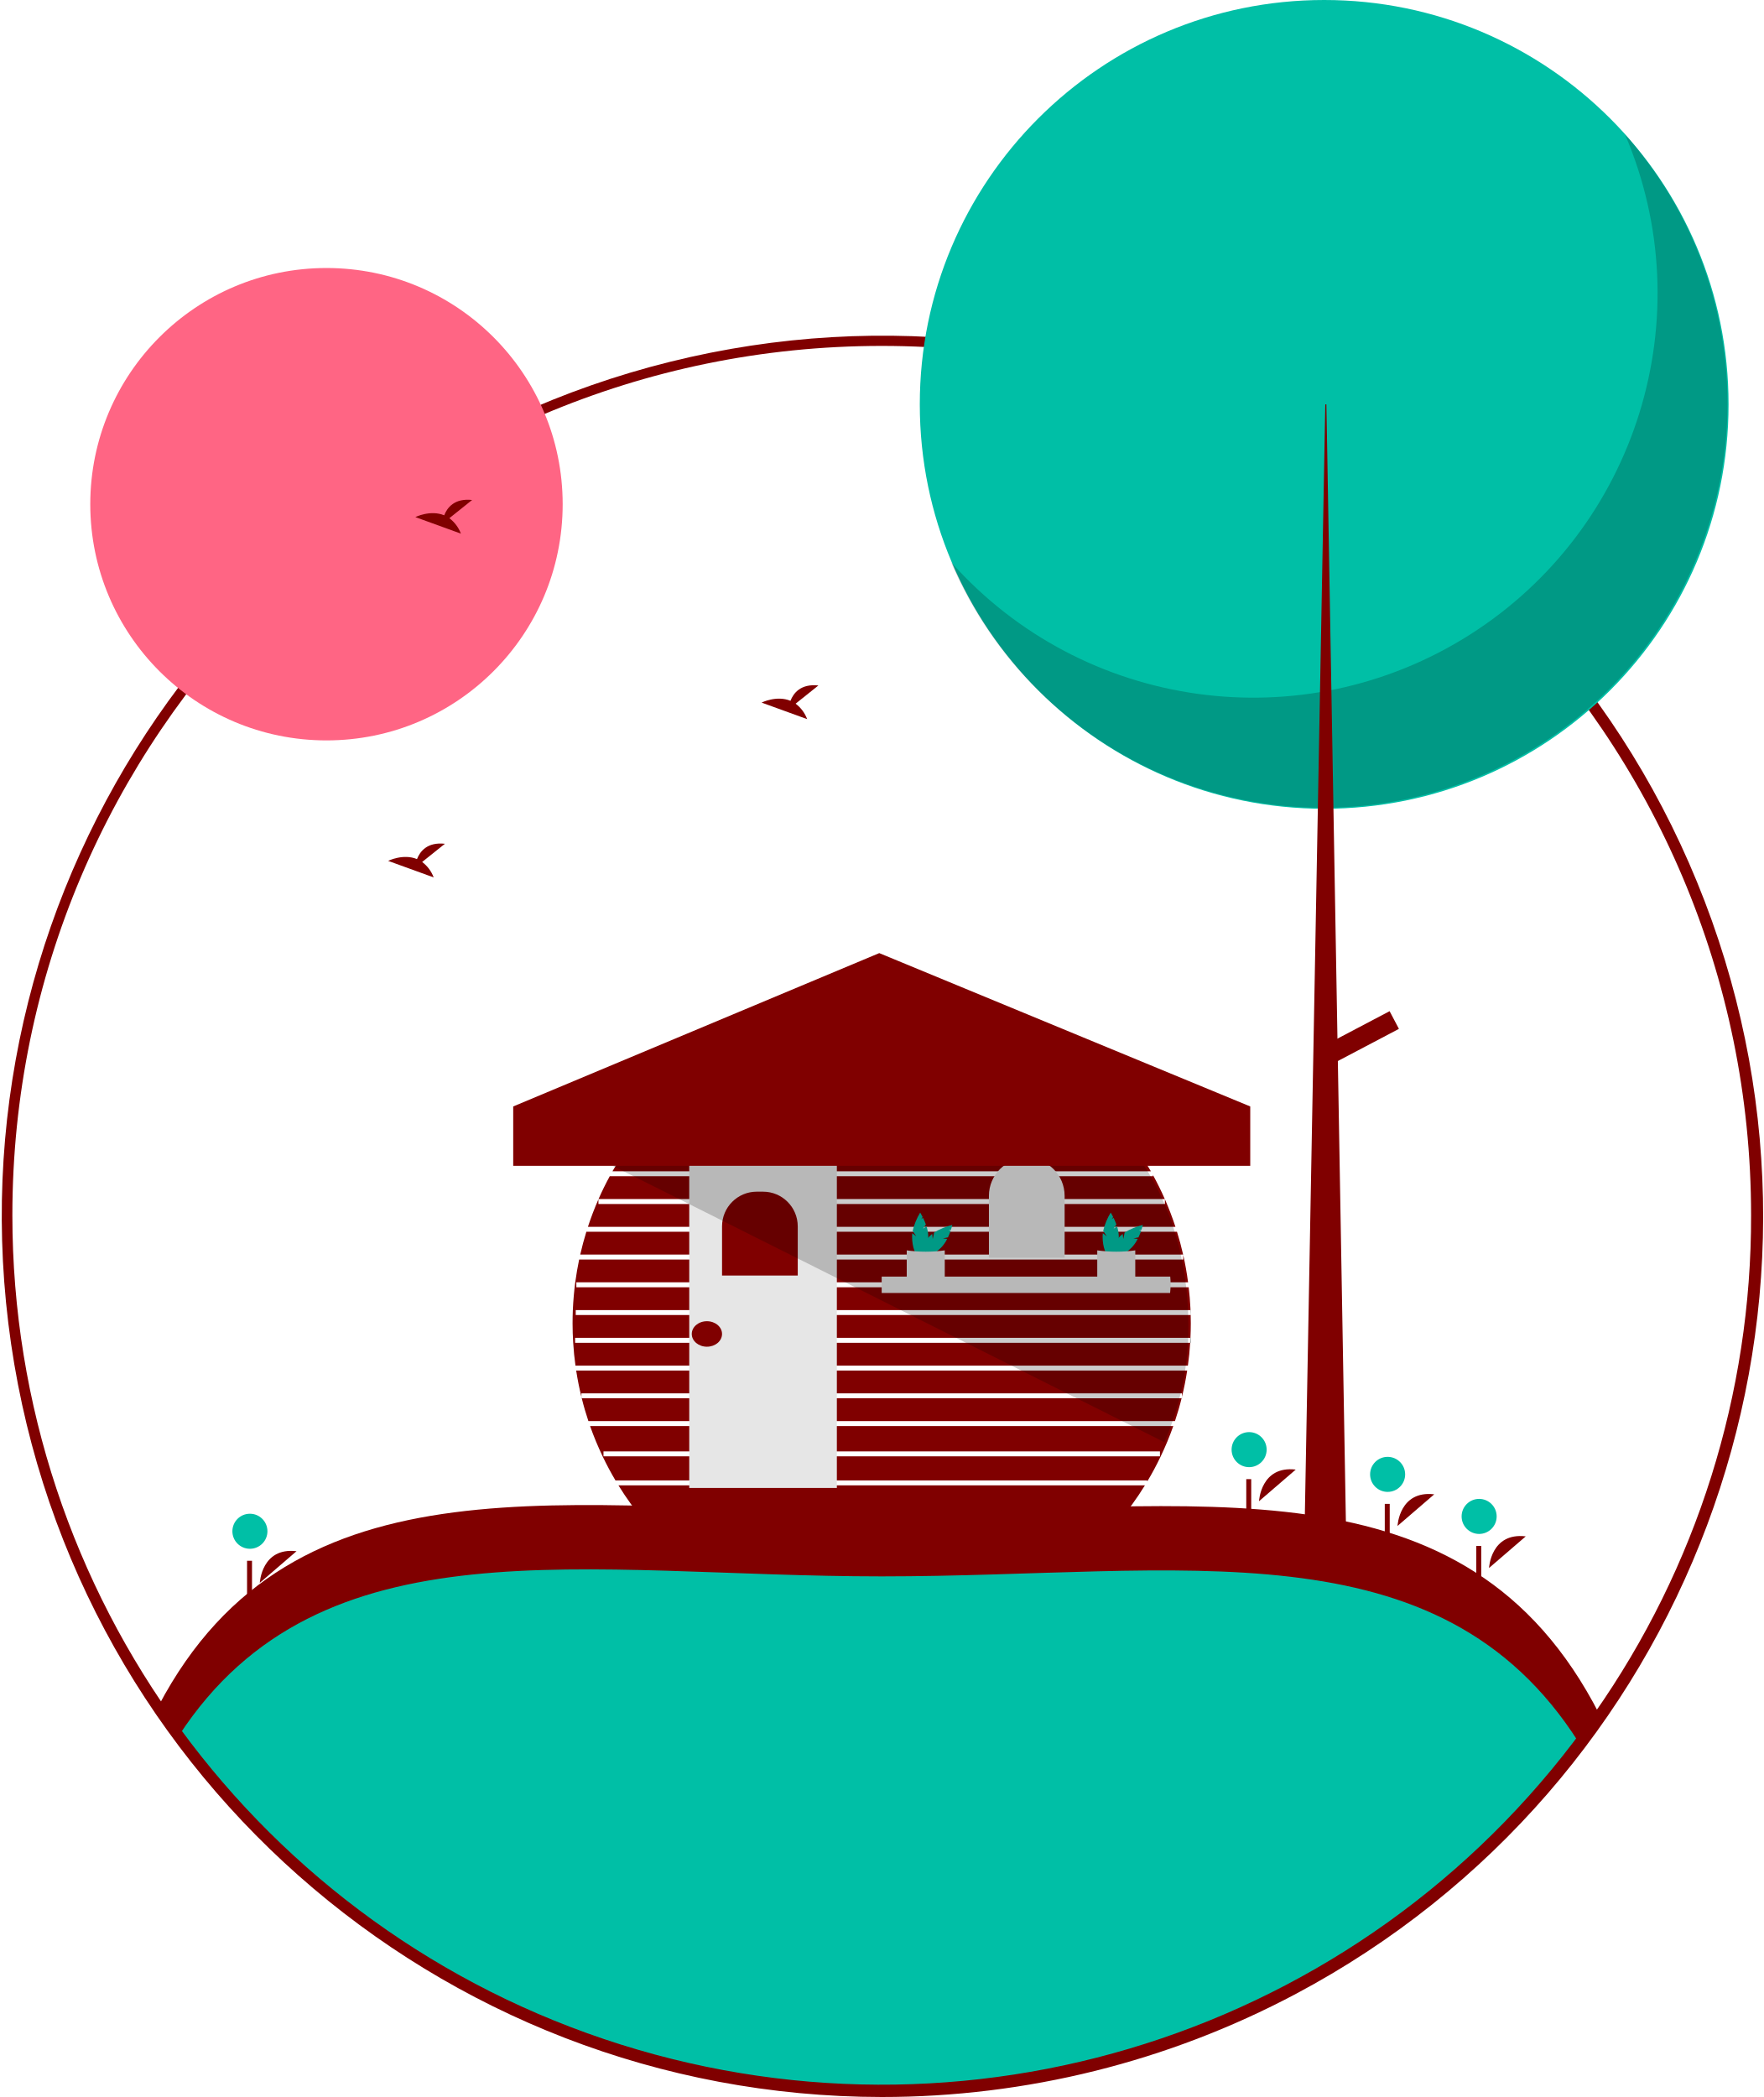
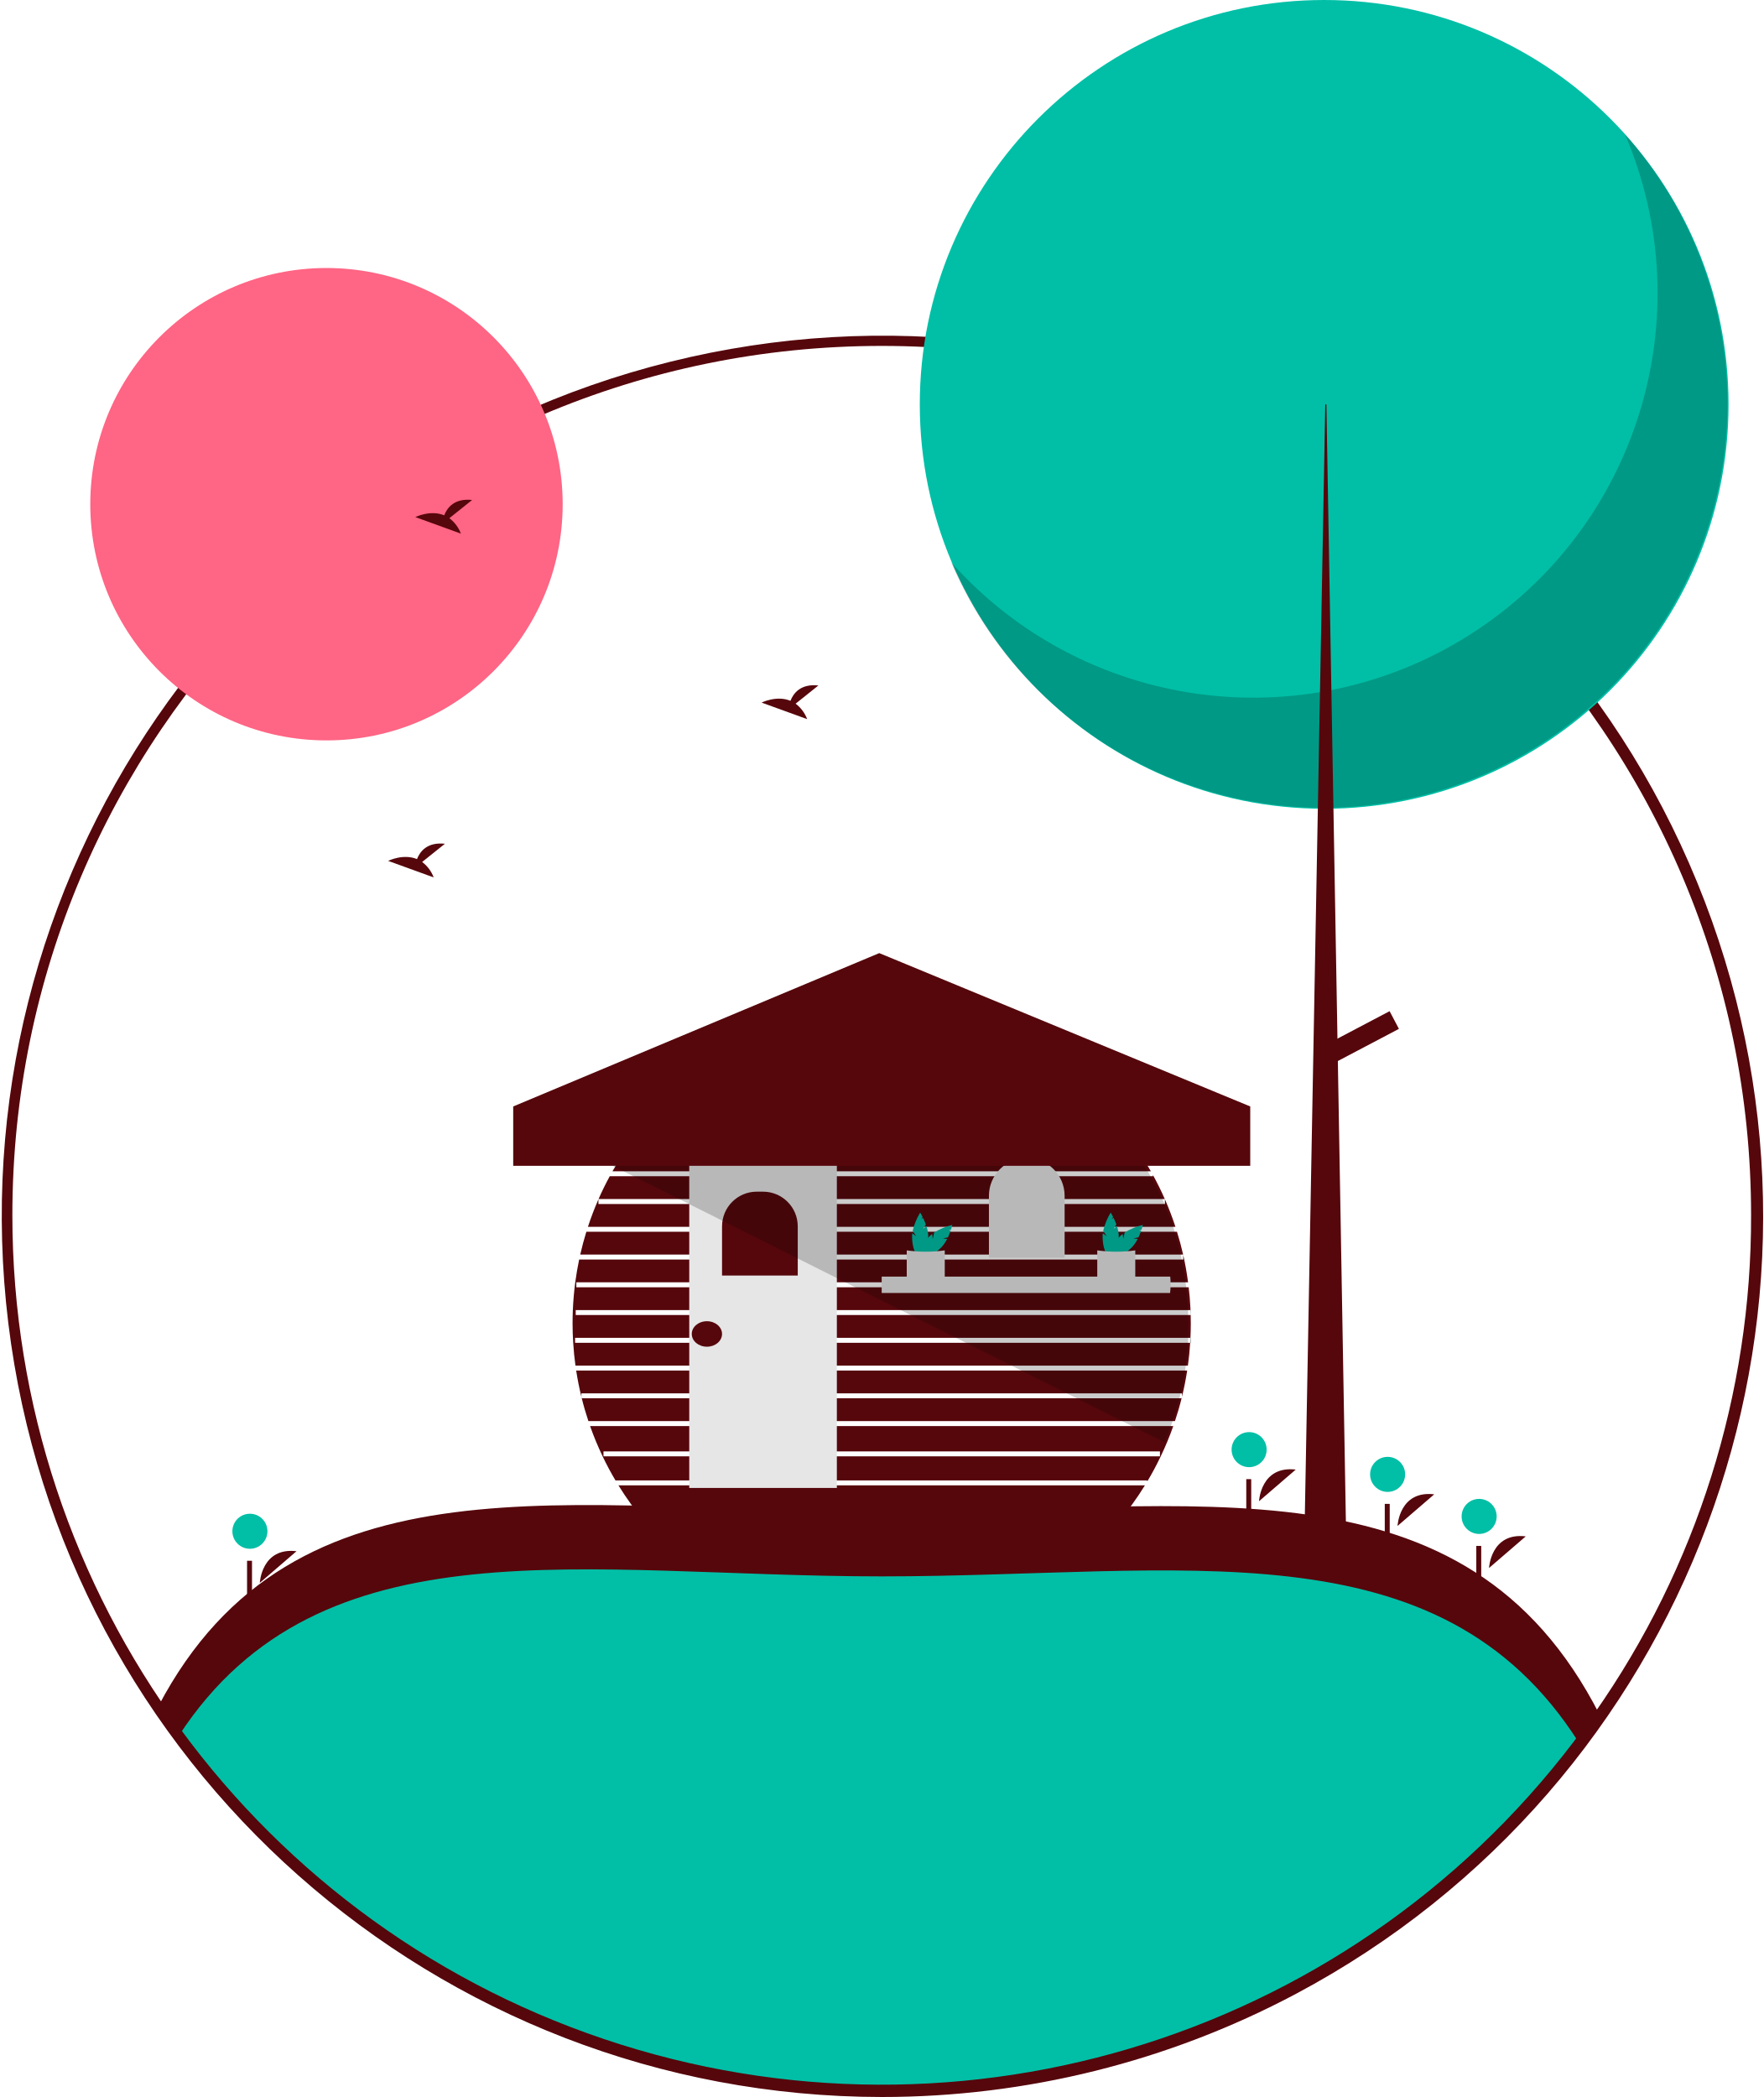
<svg xmlns="http://www.w3.org/2000/svg" data-name="Layer 1" width="713" height="847.86" viewBox="0 0 713 847.86">
-   <path d="M482.08,603.4a122.537,122.537,0,0,0,5.14,12.38v.01q2.355,4.92,5.12,9.59H707.36v.43q2.925-4.875,5.38-10.04a120.099,120.099,0,0,0,5.14-12.37Zm5.42,12.25v-2H712.49v2Zm16.76,26.54H695.7a125.032,125.032,0,0,0,10.71-14.81H493.55A125.041,125.041,0,0,0,504.26,642.191Z" transform="translate(-243.5 -26.81984)" fill="#800000" />
-   <path d="M721.24,592.181c-.77,3.13-1.67,6.2-2.68,9.22H481.4c-1.01-3.02-1.91-6.09-2.68-9.22Z" transform="translate(-243.5 -26.81984)" fill="#800000" />
-   <path d="M721.39,591.59v-1.41H478.57v1.41q-1.275-5.22-2.11-10.63H723.5Q722.675,586.361,721.39,591.59Z" transform="translate(-243.5 -26.81984)" fill="#800000" />
-   <path d="M476.02,567.74v2H724.71c-.19,3.11-.49,6.18-.92,9.22H476.17c-.42-3.02-.73-6.08-.91-9.18-.18-2.62-.26-5.26-.26-7.93,0-1.8.04-3.59.11-5.37v-.02q.255-5.685.98-11.22v-.01q.63-4.635,1.57-9.16H721.9v-1.82q1.23,5.43,1.96,11.04H476.53v2H724.11q.495,4.185.7,8.44l.03.78H476.28v2H724.91c.04,1.11.05,2.22.05,3.34,0,1.98-.05,3.94-.14,5.89Z" transform="translate(-243.5 -26.81984)" fill="#800000" />
-   <path d="M721.86,534.071H478.1q1.065-4.68,2.47-9.22H719.35v-.11C720.31,527.8,721.14,530.91,721.86,534.071Z" transform="translate(-243.5 -26.81984)" fill="#800000" />
-   <path d="M718.75,522.85H481.21q1.86-5.7,4.25-11.14v1.91H714.5v-1.9Q716.885,517.15,718.75,522.85Z" transform="translate(-243.5 -26.81984)" fill="#800000" />
-   <path d="M714.45,511.62H485.5q2.07-4.71,4.53-9.22H709.66v-.5Q712.27,506.641,714.45,511.62Z" transform="translate(-243.5 -26.81984)" fill="#800000" />
-   <path d="M708.82,500.4H491.13a125.006,125.006,0,0,1,217.69,0Z" transform="translate(-243.5 -26.81984)" fill="#800000" />
+   <path d="M482.08,603.4a122.537,122.537,0,0,0,5.14,12.38v.01q2.355,4.92,5.12,9.59H707.36v.43q2.925-4.875,5.38-10.04a120.099,120.099,0,0,0,5.14-12.37Zm5.42,12.25v-2H712.49v2Zm16.76,26.54H695.7a125.032,125.032,0,0,0,10.71-14.81H493.55A125.041,125.041,0,0,0,504.26,642.191Z" transform="translate(-243.5 -26.81984)" fill="#56070C" />
+   <path d="M721.24,592.181c-.77,3.13-1.67,6.2-2.68,9.22H481.4c-1.01-3.02-1.91-6.09-2.68-9.22Z" transform="translate(-243.5 -26.81984)" fill="#56070C" />
+   <path d="M721.39,591.59v-1.41H478.57v1.41q-1.275-5.22-2.11-10.63H723.5Q722.675,586.361,721.39,591.59Z" transform="translate(-243.5 -26.81984)" fill="#56070C" />
+   <path d="M476.02,567.74v2H724.71c-.19,3.11-.49,6.18-.92,9.22H476.17c-.42-3.02-.73-6.08-.91-9.18-.18-2.62-.26-5.26-.26-7.93,0-1.8.04-3.59.11-5.37v-.02q.255-5.685.98-11.22v-.01q.63-4.635,1.57-9.16H721.9v-1.82q1.23,5.43,1.96,11.04H476.53v2H724.11q.495,4.185.7,8.44l.03.78H476.28v2H724.91c.04,1.11.05,2.22.05,3.34,0,1.98-.05,3.94-.14,5.89Z" transform="translate(-243.5 -26.81984)" fill="#56070C" />
+   <path d="M721.86,534.071H478.1q1.065-4.68,2.47-9.22H719.35v-.11C720.31,527.8,721.14,530.91,721.86,534.071Z" transform="translate(-243.5 -26.81984)" fill="#56070C" />
+   <path d="M718.75,522.85H481.21q1.86-5.7,4.25-11.14v1.91H714.5v-1.9Q716.885,517.15,718.75,522.85Z" transform="translate(-243.5 -26.81984)" fill="#56070C" />
+   <path d="M714.45,511.62H485.5q2.07-4.71,4.53-9.22H709.66v-.5Q712.27,506.641,714.45,511.62Z" transform="translate(-243.5 -26.81984)" fill="#56070C" />
+   <path d="M708.82,500.4H491.13a125.006,125.006,0,0,1,217.69,0Z" transform="translate(-243.5 -26.81984)" fill="#56070C" />
  <path d="M478.57,591.59a5.653,5.653,0,0,0,.15.59h-.15Z" transform="translate(-243.5 -26.81984)" opacity="0.5" />
  <path d="M721.39,591.59v.59h-.15A5.666,5.666,0,0,0,721.39,591.59Z" transform="translate(-243.5 -26.81984)" opacity="0.5" />
  <path d="M724.96,567.74v2h-.25c.02-.25.04-.5.05-.75.02-.42.04-.83.06-1.25Z" transform="translate(-243.5 -26.81984)" opacity="0.5" />
  <path d="M724.96,556.51v2h-.05c-.01-.67-.04-1.33-.07-2Z" transform="translate(-243.5 -26.81984)" opacity="0.5" />
  <path d="M721.9,534.071v.18c-.01-.06-.03-.12-.04-.18Z" transform="translate(-243.5 -26.81984)" opacity="0.5" />
  <path d="M485.46,511.62h.04a.357.357,0,0,1-.04.09Z" transform="translate(-243.5 -26.81984)" opacity="0.5" />
  <path d="M714.5,511.62v.1a.935.935,0,0,0-.05-.1Z" transform="translate(-243.5 -26.81984)" opacity="0.5" />
  <rect x="254.71" y="462.358" width="203.539" height="2" opacity="0.5" />
  <rect x="263.127" y="451.135" width="187.214" height="2" opacity="0.5" />
  <rect x="274.605" y="439.912" width="163.749" height="2" opacity="0.5" />
  <rect x="530.603" y="455.637" width="136.203" height="2" transform="translate(-244.3907 -25.64963) rotate(-0.11191)" opacity="0.5" />
  <rect x="278.674" y="469.361" width="59.684" height="132.248" fill="#e6e6e6" />
-   <path d="M305.978,481.813h2.527a14.04,14.04,0,0,1,14.04,14.04v19.88a0,0,0,0,1,0,0H291.937a0,0,0,0,1,0,0V495.853A14.04,14.04,0,0,1,305.978,481.813Z" fill="#800000" />
+   <path d="M305.978,481.813h2.527a14.04,14.04,0,0,1,14.04,14.04v19.88a0,0,0,0,1,0,0H291.937a0,0,0,0,1,0,0V495.853A14.04,14.04,0,0,1,305.978,481.813Z" fill="#56070C" />
  <path d="M415.144,468.204h0a15.304,15.304,0,0,1,15.304,15.304v24.996a0,0,0,0,1,0,0H399.84a0,0,0,0,1,0,0v-24.996A15.304,15.304,0,0,1,415.144,468.204Z" fill="#e6e6e6" />
  <path d="M716.798,546.036a31.95,31.95,0,0,1-.199,3.571H599.98V542.975H716.65Q716.795,544.498,716.798,546.036Z" transform="translate(-243.5 -26.81984)" fill="#e6e6e6" />
  <path d="M616.715,523.649l1.134-1.752a26.267,26.267,0,0,0-1.163-2.723l-.733.592.58-.897c-.553-1.089-.988-1.775-.988-1.775a25.173,25.173,0,0,0-3.033,7.376l1.455,2.248-1.61-1.301a10.627,10.627,0,0,0-.088,1.333c0,4.493,1.467,8.135,3.277,8.135s3.277-3.642,3.277-8.135a13.991,13.991,0,0,0-.75-4.198Z" transform="translate(-243.5 -26.81984)" fill="#00bfa6" />
  <path d="M624.739,527.544l2.041-.437a26.267,26.267,0,0,0,1.103-2.748l-.937-.1,1.045-.224c.379-1.161.556-1.954.556-1.954a25.173,25.173,0,0,0-7.361,3.071l-.561,2.618-.219-2.059a10.628,10.628,0,0,0-1.005.88c-3.177,3.177-4.715,6.79-3.435,8.069s4.893-.258,8.069-3.435a13.991,13.991,0,0,0,2.438-3.498Z" transform="translate(-243.5 -26.81984)" fill="#00bfa6" />
  <path d="M625.485,544.928c-4.732.303-9.887-.018-15.372,0V532.371a55.407,55.407,0,0,0,15.372,0Z" transform="translate(-243.5 -26.81984)" fill="#e6e6e6" />
  <path d="M693.744,523.649l1.134-1.752a26.267,26.267,0,0,0-1.163-2.723l-.733.592.58-.897c-.553-1.089-.988-1.775-.988-1.775a25.173,25.173,0,0,0-3.033,7.376l1.455,2.248-1.61-1.301a10.627,10.627,0,0,0-.088,1.333c0,4.493,1.467,8.135,3.277,8.135s3.277-3.642,3.277-8.135a13.991,13.991,0,0,0-.75-4.198Z" transform="translate(-243.5 -26.81984)" fill="#00bfa6" />
  <path d="M701.768,527.544l2.041-.437a26.267,26.267,0,0,0,1.103-2.748l-.937-.1,1.045-.224c.379-1.161.556-1.954.556-1.954a25.173,25.173,0,0,0-7.361,3.071l-.561,2.618-.219-2.059a10.628,10.628,0,0,0-1.005.88c-3.177,3.177-4.715,6.79-3.435,8.069s4.893-.258,8.069-3.435a13.991,13.991,0,0,0,2.438-3.498Z" transform="translate(-243.5 -26.81984)" fill="#00bfa6" />
  <path d="M702.513,544.928c-4.732.303-9.887-.018-15.372,0V532.371a55.407,55.407,0,0,0,15.372,0Z" transform="translate(-243.5 -26.81984)" fill="#e6e6e6" />
-   <ellipse cx="285.816" cy="539.349" rx="6.121" ry="5.153" fill="#800000" />
+   <ellipse cx="285.816" cy="539.349" rx="6.121" ry="5.153" fill="#56070C" />
  <path d="M890.19,720.98c-64.01,91.42-170.12,151.2-290.19,151.2-121.51,0-228.72-61.22-292.47-154.5,54.9-104.35,166.37-78.5,292.47-78.5C727.42,639.181,835.87,614.84,890.19,720.98Z" transform="translate(-243.5 -26.81984)" fill="#00bfa6" />
-   <path d="M600,664.181c121.207,0,225.245-22.015,281.858,67.196q4.273-5.614,8.332-11.396c-54.32-106.14-162.77-81.8-290.19-81.8-126.1,0-237.57-25.85-292.47,78.5q4.071,5.957,8.382,11.732C373.276,640.784,480.013,664.181,600,664.181Z" transform="translate(-243.5 -26.81984)" fill="#800000" />
-   <path d="M600,874.68a356.041,356.041,0,1,1,167.295-41.605A356.627,356.627,0,0,1,600,874.68Zm0-710a353.5,353.5,0,1,0,165.885,665.746A356.518,356.518,0,0,0,889.781,720.689a354.039,354.039,0,0,0,35.937-340.105h0A353.211,353.211,0,0,0,600,164.68Z" transform="translate(-243.5 -26.81984)" fill="#800000" />
-   <path d="M600,872.68a354.419,354.419,0,0,1-354.5-354.5C245.5,322.708,404.528,163.68,600,163.68c195.472,0,354.5,159.028,354.5,354.5a352.229,352.229,0,0,1-63.901,203.091h0A355.097,355.097,0,0,1,600,872.68Zm0-706c-193.818,0-351.5,157.682-351.5,351.5A351.527,351.527,0,0,0,888.142,719.55h0A349.248,349.248,0,0,0,951.5,518.18C951.5,324.362,793.817,166.68,600,166.68Z" transform="translate(-243.5 -26.81984)" fill="#800000" />
+   <path d="M600,664.181c121.207,0,225.245-22.015,281.858,67.196q4.273-5.614,8.332-11.396c-54.32-106.14-162.77-81.8-290.19-81.8-126.1,0-237.57-25.85-292.47,78.5q4.071,5.957,8.382,11.732C373.276,640.784,480.013,664.181,600,664.181Z" transform="translate(-243.5 -26.81984)" fill="#56070C" />
+   <path d="M600,874.68a356.041,356.041,0,1,1,167.295-41.605A356.627,356.627,0,0,1,600,874.68Zm0-710a353.5,353.5,0,1,0,165.885,665.746A356.518,356.518,0,0,0,889.781,720.689a354.039,354.039,0,0,0,35.937-340.105h0A353.211,353.211,0,0,0,600,164.68Z" transform="translate(-243.5 -26.81984)" fill="#56070C" />
+   <path d="M600,872.68a354.419,354.419,0,0,1-354.5-354.5C245.5,322.708,404.528,163.68,600,163.68c195.472,0,354.5,159.028,354.5,354.5a352.229,352.229,0,0,1-63.901,203.091h0A355.097,355.097,0,0,1,600,872.68Zm0-706c-193.818,0-351.5,157.682-351.5,351.5A351.527,351.527,0,0,0,888.142,719.55h0A349.248,349.248,0,0,0,951.5,518.18C951.5,324.362,793.817,166.68,600,166.68Z" transform="translate(-243.5 -26.81984)" fill="#56070C" />
  <circle cx="132" cy="203.861" r="95.5" fill="#ff6584" />
  <circle cx="535.391" cy="163.5" r="163.5" fill="#00bfa6" />
  <path d="M900.512,81.115A163.513,163.513,0,0,1,628.073,254.158,163.514,163.514,0,1,0,900.512,81.115Z" transform="translate(-243.5 -26.81984)" opacity="0.2" />
-   <polygon points="535.84 163.5 536.289 163.5 544.374 627.049 527.306 627.049 535.84 163.5" fill="#800000" />
-   <rect x="789.671" y="431.078" width="8.085" height="30.544" transform="translate(575.4112 -490.7306) rotate(62.23413)" fill="#800000" />
-   <path d="M752.544,633.793s.691-14.47,14.847-12.788" transform="translate(-243.5 -26.81984)" fill="#800000" />
+   <polygon points="535.84 163.5 536.289 163.5 544.374 627.049 527.306 627.049 535.84 163.5" fill="#56070C" />
+   <rect x="789.671" y="431.078" width="8.085" height="30.544" transform="translate(575.4112 -490.7306) rotate(62.23413)" fill="#56070C" />
+   <path d="M752.544,633.793s.691-14.47,14.847-12.788" transform="translate(-243.5 -26.81984)" fill="#56070C" />
  <circle cx="505.044" cy="586.118" r="7.085" fill="#00bfa6" />
-   <rect x="503.891" y="598.049" width="2" height="14" fill="#800000" />
-   <path d="M845.544,660.793s.691-14.47,14.847-12.788" transform="translate(-243.5 -26.81984)" fill="#800000" />
+   <rect x="503.891" y="598.049" width="2" height="14" fill="#56070C" />
+   <path d="M845.544,660.793s.691-14.47,14.847-12.788" transform="translate(-243.5 -26.81984)" fill="#56070C" />
  <circle cx="598.044" cy="613.118" r="7.085" fill="#00bfa6" />
-   <rect x="596.891" y="625.049" width="2" height="14" fill="#800000" />
-   <path d="M348.544,666.793s.691-14.47,14.847-12.788" transform="translate(-243.5 -26.81984)" fill="#800000" />
+   <rect x="596.891" y="625.049" width="2" height="14" fill="#56070C" />
+   <path d="M348.544,666.793s.691-14.47,14.847-12.788" transform="translate(-243.5 -26.81984)" fill="#56070C" />
  <circle cx="101.044" cy="619.118" r="7.085" fill="#00bfa6" />
-   <rect x="99.891" y="631.049" width="2" height="14" fill="#800000" />
-   <path d="M808.544,643.793s.691-14.47,14.847-12.788" transform="translate(-243.5 -26.81984)" fill="#800000" />
+   <rect x="99.891" y="631.049" width="2" height="14" fill="#56070C" />
+   <path d="M808.544,643.793s.691-14.47,14.847-12.788" transform="translate(-243.5 -26.81984)" fill="#56070C" />
  <circle cx="561.044" cy="596.118" r="7.085" fill="#00bfa6" />
-   <rect x="559.891" y="608.049" width="2" height="14" fill="#800000" />
-   <path d="M425.185,236.335l9.206-7.363c-7.151-.789-10.09,3.111-11.292,6.198-5.587-2.32-11.669.72-11.669.72l18.419,6.687A13.938,13.938,0,0,0,425.185,236.335Z" transform="translate(-243.5 -26.81984)" fill="#800000" />
-   <path d="M565.185,311.335l9.206-7.363c-7.151-.789-10.09,3.111-11.292,6.198-5.587-2.32-11.669.72-11.669.72l18.419,6.687A13.938,13.938,0,0,0,565.185,311.335Z" transform="translate(-243.5 -26.81984)" fill="#800000" />
-   <path d="M414.185,375.335l9.206-7.363c-7.151-.789-10.09,3.111-11.292,6.198-5.587-2.32-11.669.72-11.669.72l18.419,6.687A13.938,13.938,0,0,0,414.185,375.335Z" transform="translate(-243.5 -26.81984)" fill="#800000" />
+   <rect x="559.891" y="608.049" width="2" height="14" fill="#56070C" />
+   <path d="M425.185,236.335l9.206-7.363c-7.151-.789-10.09,3.111-11.292,6.198-5.587-2.32-11.669.72-11.669.72l18.419,6.687A13.938,13.938,0,0,0,425.185,236.335Z" transform="translate(-243.5 -26.81984)" fill="#56070C" />
+   <path d="M565.185,311.335l9.206-7.363c-7.151-.789-10.09,3.111-11.292,6.198-5.587-2.32-11.669.72-11.669.72l18.419,6.687A13.938,13.938,0,0,0,565.185,311.335Z" transform="translate(-243.5 -26.81984)" fill="#56070C" />
+   <path d="M414.185,375.335l9.206-7.363c-7.151-.789-10.09,3.111-11.292,6.198-5.587-2.32-11.669.72-11.669.72l18.419,6.687A13.938,13.938,0,0,0,414.185,375.335Z" transform="translate(-243.5 -26.81984)" fill="#56070C" />
  <path d="M724,563.181a116.421,116.421,0,0,1-9.73,46.75L506.9,506.01l-15.77-7.83,21.37-1.17,185.21-10.12C715.34,507.37,724,534.03,724,563.181Z" transform="translate(-243.5 -26.81984)" opacity="0.2" />
-   <polygon points="505.5 471.361 207.5 471.361 207.5 447.361 355.5 385.361 505.5 447.361 505.5 471.361" fill="#800000" />
+   <polygon points="505.5 471.361 207.5 471.361 207.5 447.361 355.5 385.361 505.5 447.361 505.5 471.361" fill="#56070C" />
</svg>
